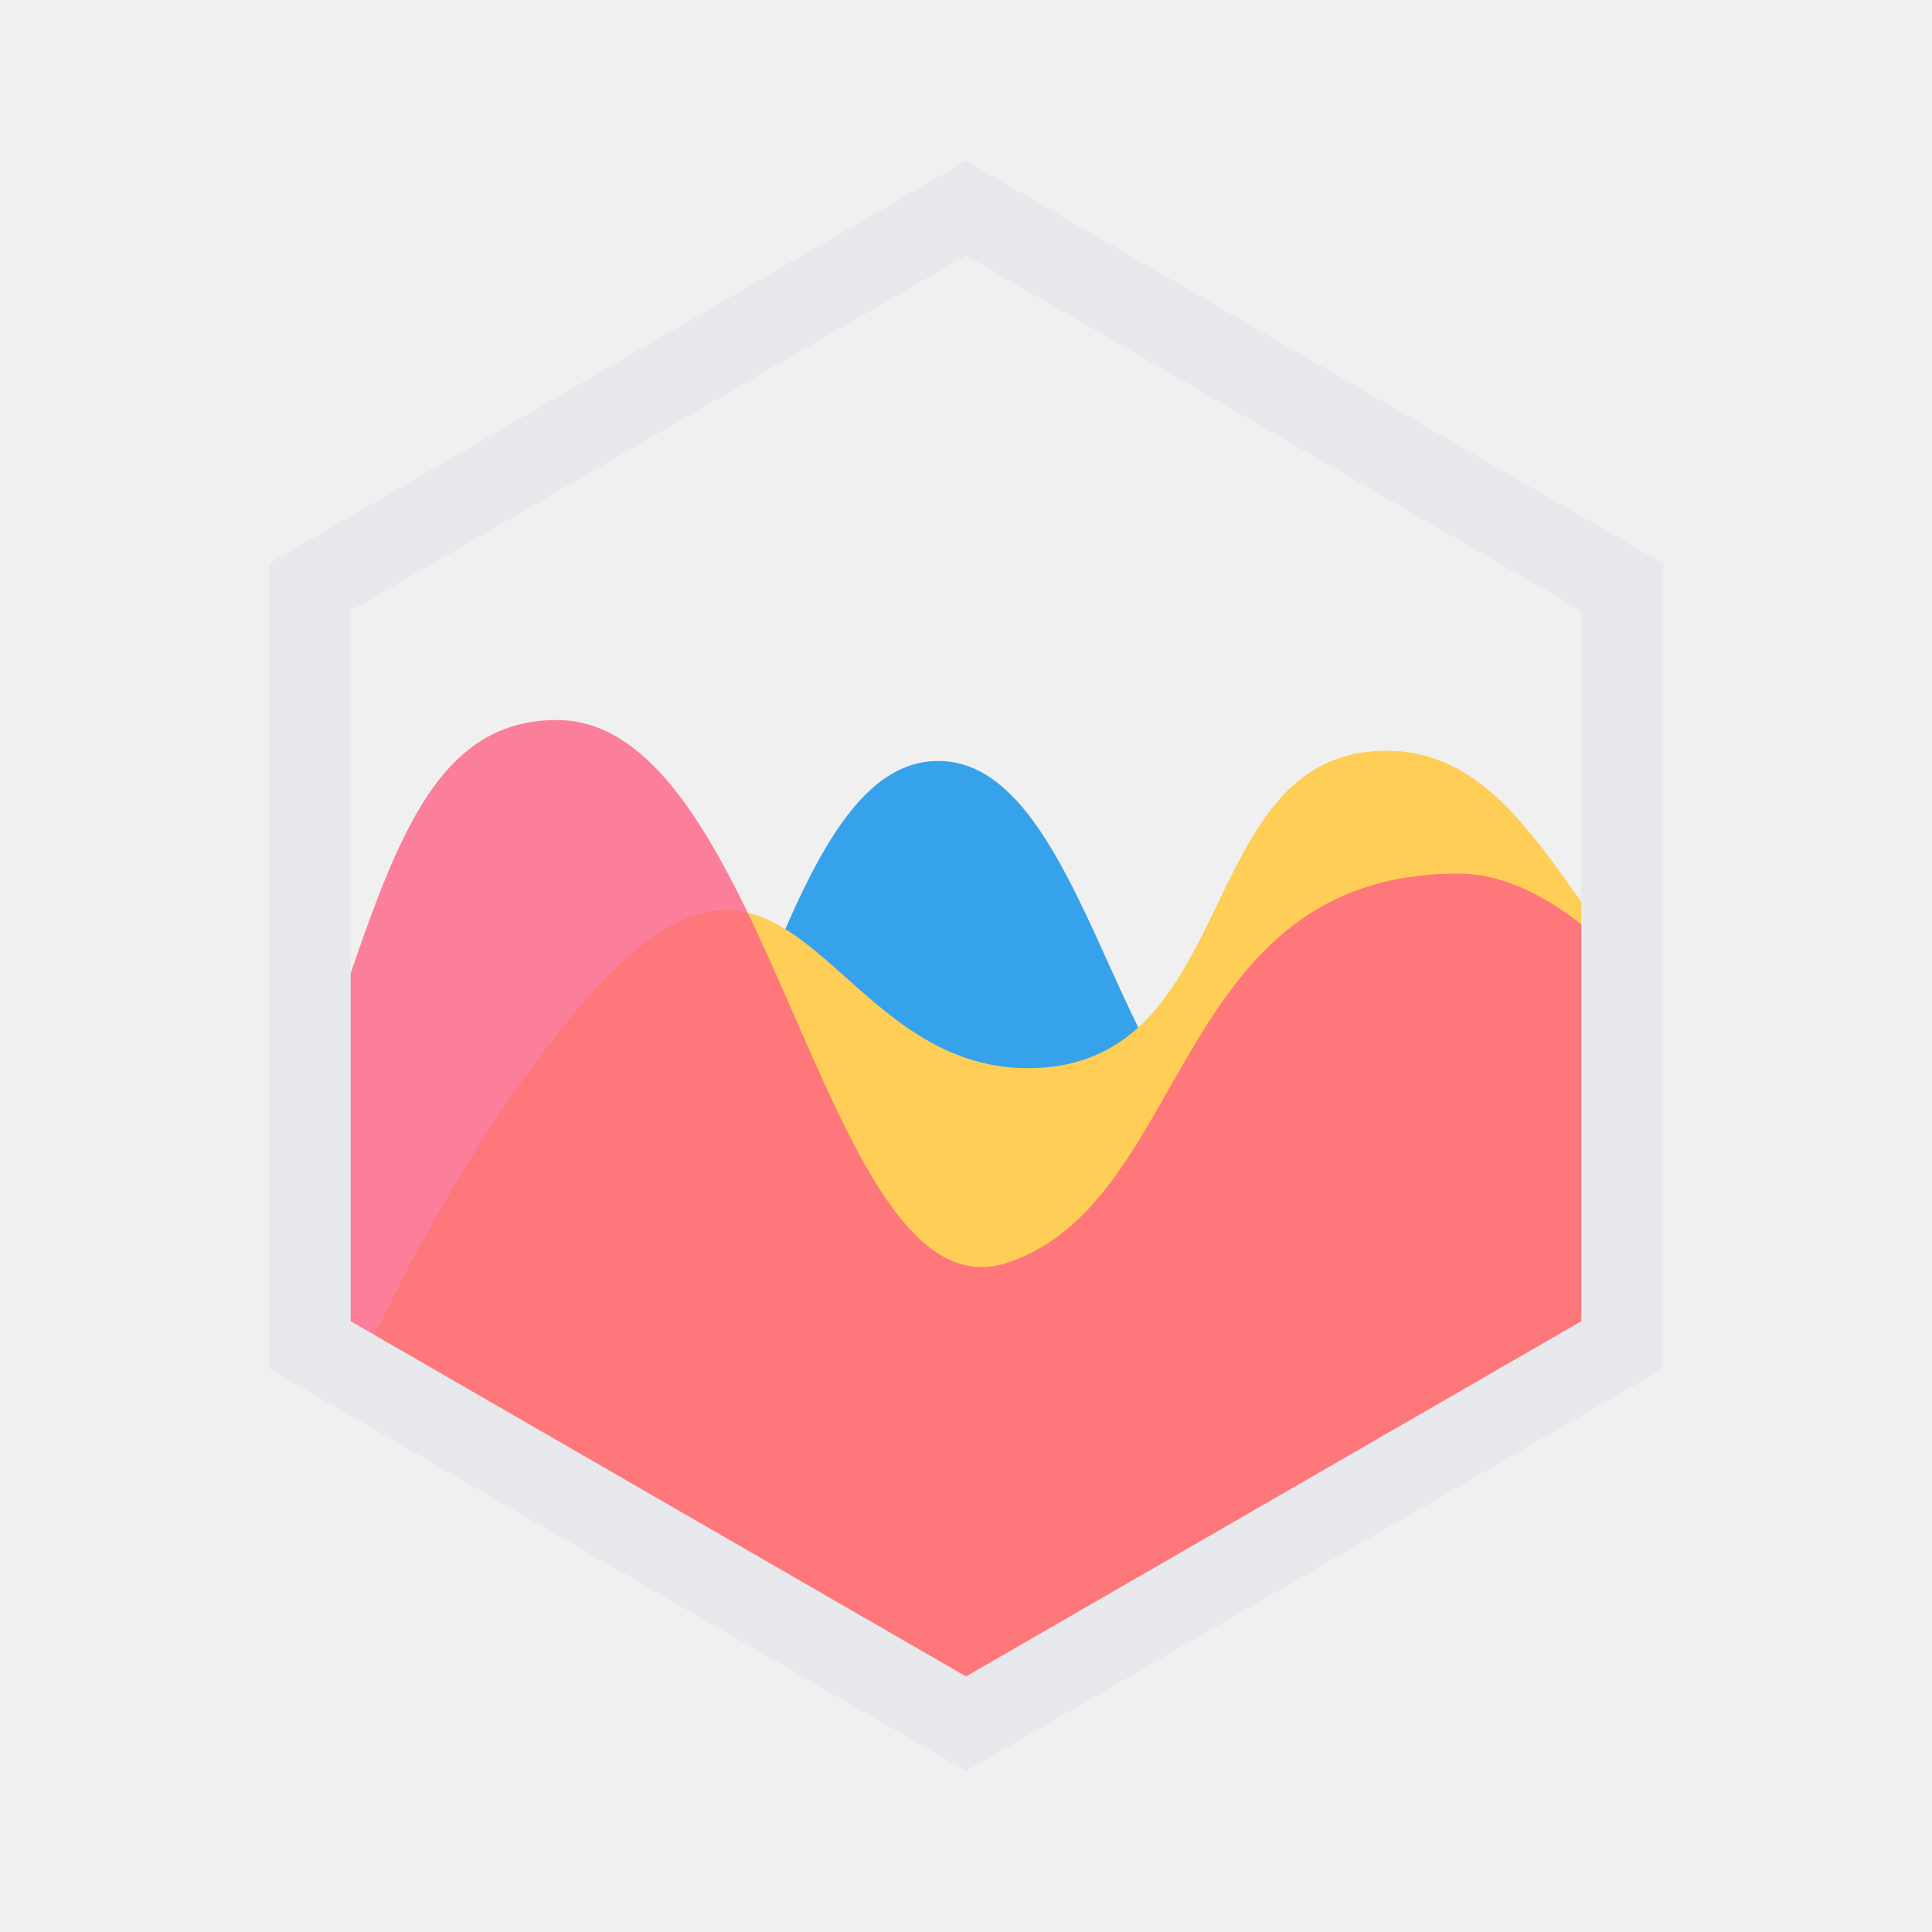
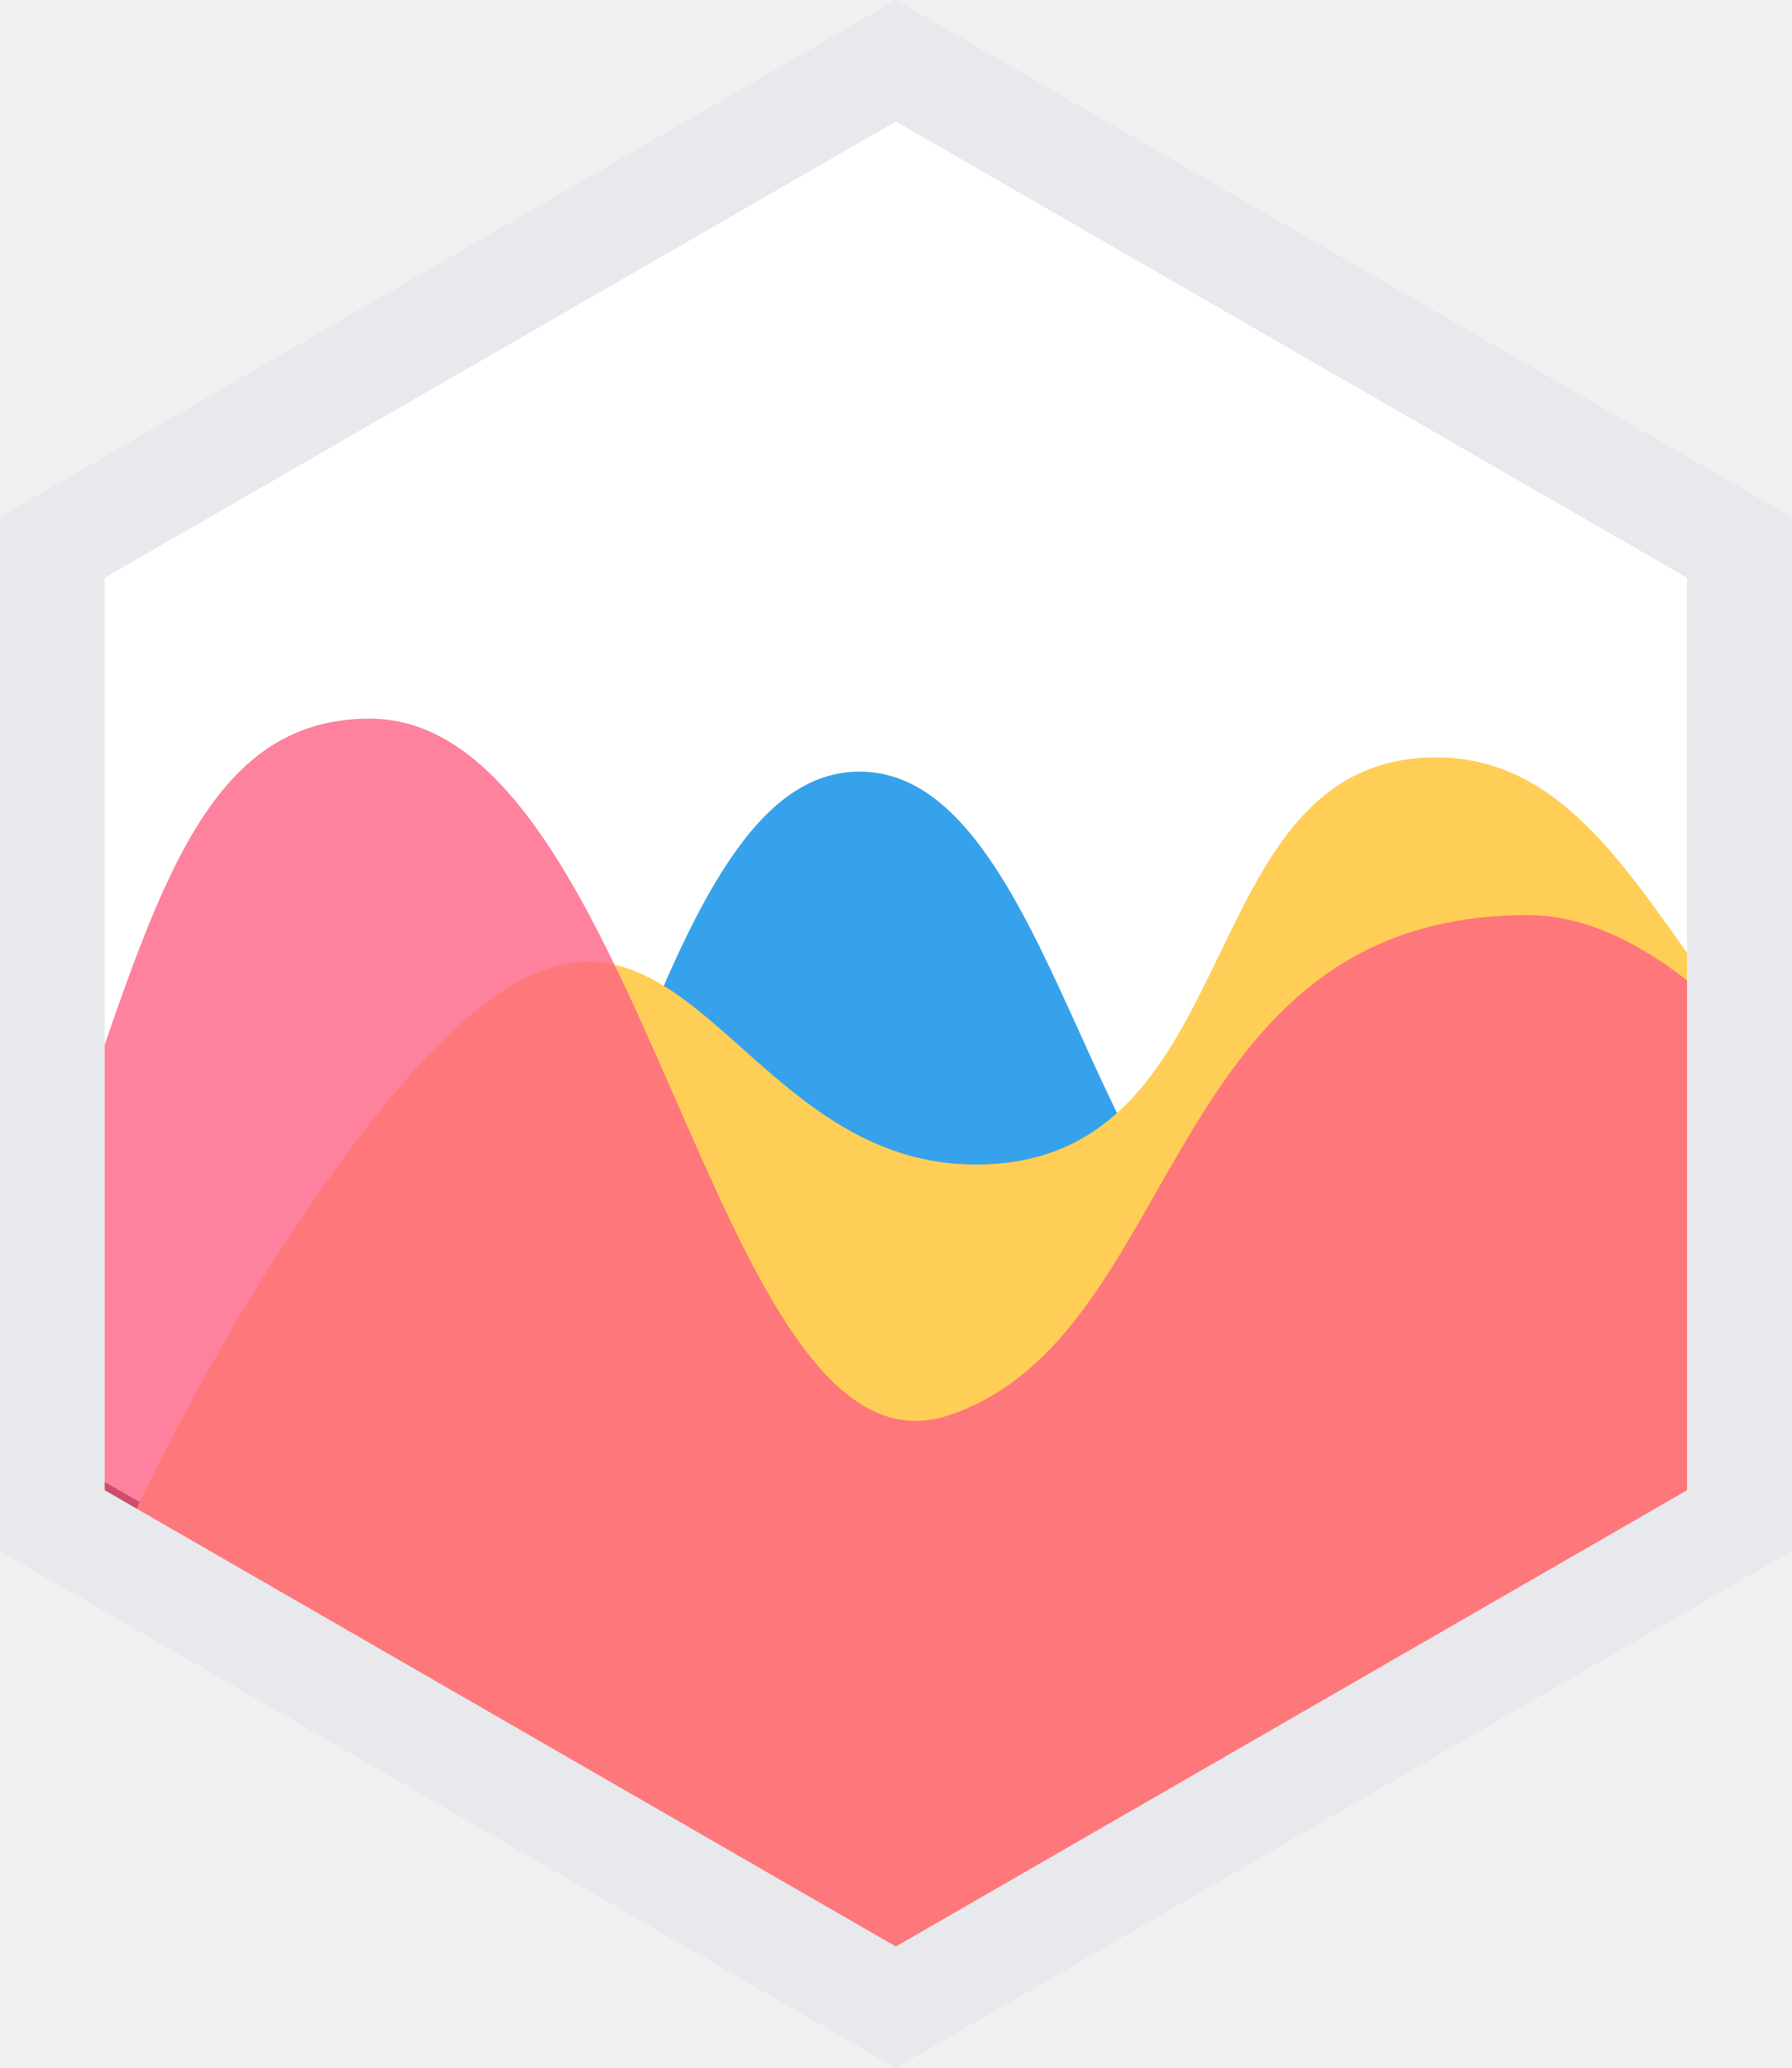
- <svg xmlns="http://www.w3.org/2000/svg" version="1.1" id="Layer_1" x="0px" y="0px" width="192px" height="192px" viewBox="0 0 192 192" enable-background="new 0 0 192 192" xml:space="preserve">
-   <path fill="#36A2EB" d="M161.271,96.556c-22.368,0.439-17.709,14.599-33.473,18.18c-16.014,3.638-18.542-39.111-34.552-39.111  c-16.012,0-19.559,41.526-39.608,70.034l-0.572,0.807l42.985,24.813l65.22-37.651V96.556z" />
-   <path fill="#FFCE56" d="M161.271,95.267c-7.488-9.61-12.567-20.658-23.494-20.658c-19.337,0-14.249,31.545-35.62,31.545  c-21.373,0-23.62-33.931-47.832-2.035c-7.715,10.163-13.925,21.495-18.803,32.218l60.529,34.943l65.22-37.651V95.267z" />
-   <path opacity="0.8" fill="#FE6184" d="M30.829,108.334c7.338-20.321,10.505-36.779,24.514-36.779  c21.371,0,26.458,60.039,44.779,53.931c18.318-6.105,16.282-38.669,44.779-38.669c5.424,0,10.962,3.323,16.371,8.698v38.113  l-65.22,37.651l-65.222-37.651V108.334z" />
-   <path fill="#E7E9ED" d="M96,176l-69.292-39.999V56L96,16l69.292,40v80L96,176z M34.849,131.301L96,166.602l61.151-35.301V60.7  L96,25.399L34.849,60.7V131.301z" />
+ <svg xmlns="http://www.w3.org/2000/svg" version="1.1" id="Layer_1" x="0px" y="0px" viewBox="0 0 138.6 160" style="enable-background:new 0 0 138.6 160;" xml:space="preserve">
+   <style type="text/css">
+ 	.st0{fill:#FFFFFF;stroke:#000000;stroke-miterlimit:10;}
+ 	.st1{fill:#36A2EB;}
+ 	.st2{fill:#FFCE56;}
+ 	.st3{opacity:0.8;fill:#FE6184;enable-background:new    ;}
+ 	.st4{fill:#E7E9ED;}
+ </style>
+   <polygon class="st0" points="131.7,40.1 131.6,113.3 68.3,150 5.1,113.5 5.2,40.3 68.5,3.6 " />
+   <path class="st1" d="M134.6,80.6c-22.4,0.4-17.7,14.6-33.5,18.2c-16,3.6-18.5-39.1-34.6-39.1c-16,0-19.6,41.5-39.6,70l-0.6,0.8  l43,24.8l65.2-37.7V80.6z" />
+   <path class="st2" d="M134.6,79.3c-7.5-9.6-12.6-20.7-23.5-20.7c-19.3,0-14.2,31.5-35.6,31.5c-21.4,0-23.6-33.9-47.8-2  c-7.7,10.2-13.9,21.5-18.8,32.2l60.5,34.9l65.2-37.7V79.3z" />
+   <path class="st3" d="M4.1,92.3C11.5,72,14.6,55.6,28.6,55.6c21.4,0,26.5,60,44.8,53.9c18.3-6.1,16.3-38.7,44.8-38.7  c5.4,0,11,3.3,16.4,8.7v38.1l-65.2,37.7L4.1,117.6L4.1,92.3L4.1,92.3z" />
+   <path class="st4" d="M69.3,160L0,120V40L69.3,0l69.3,40v80L69.3,160z M8.1,115.3l61.2,35.3l61.2-35.3V44.7L69.3,9.4L8.1,44.7V115.3z  " />
</svg>
